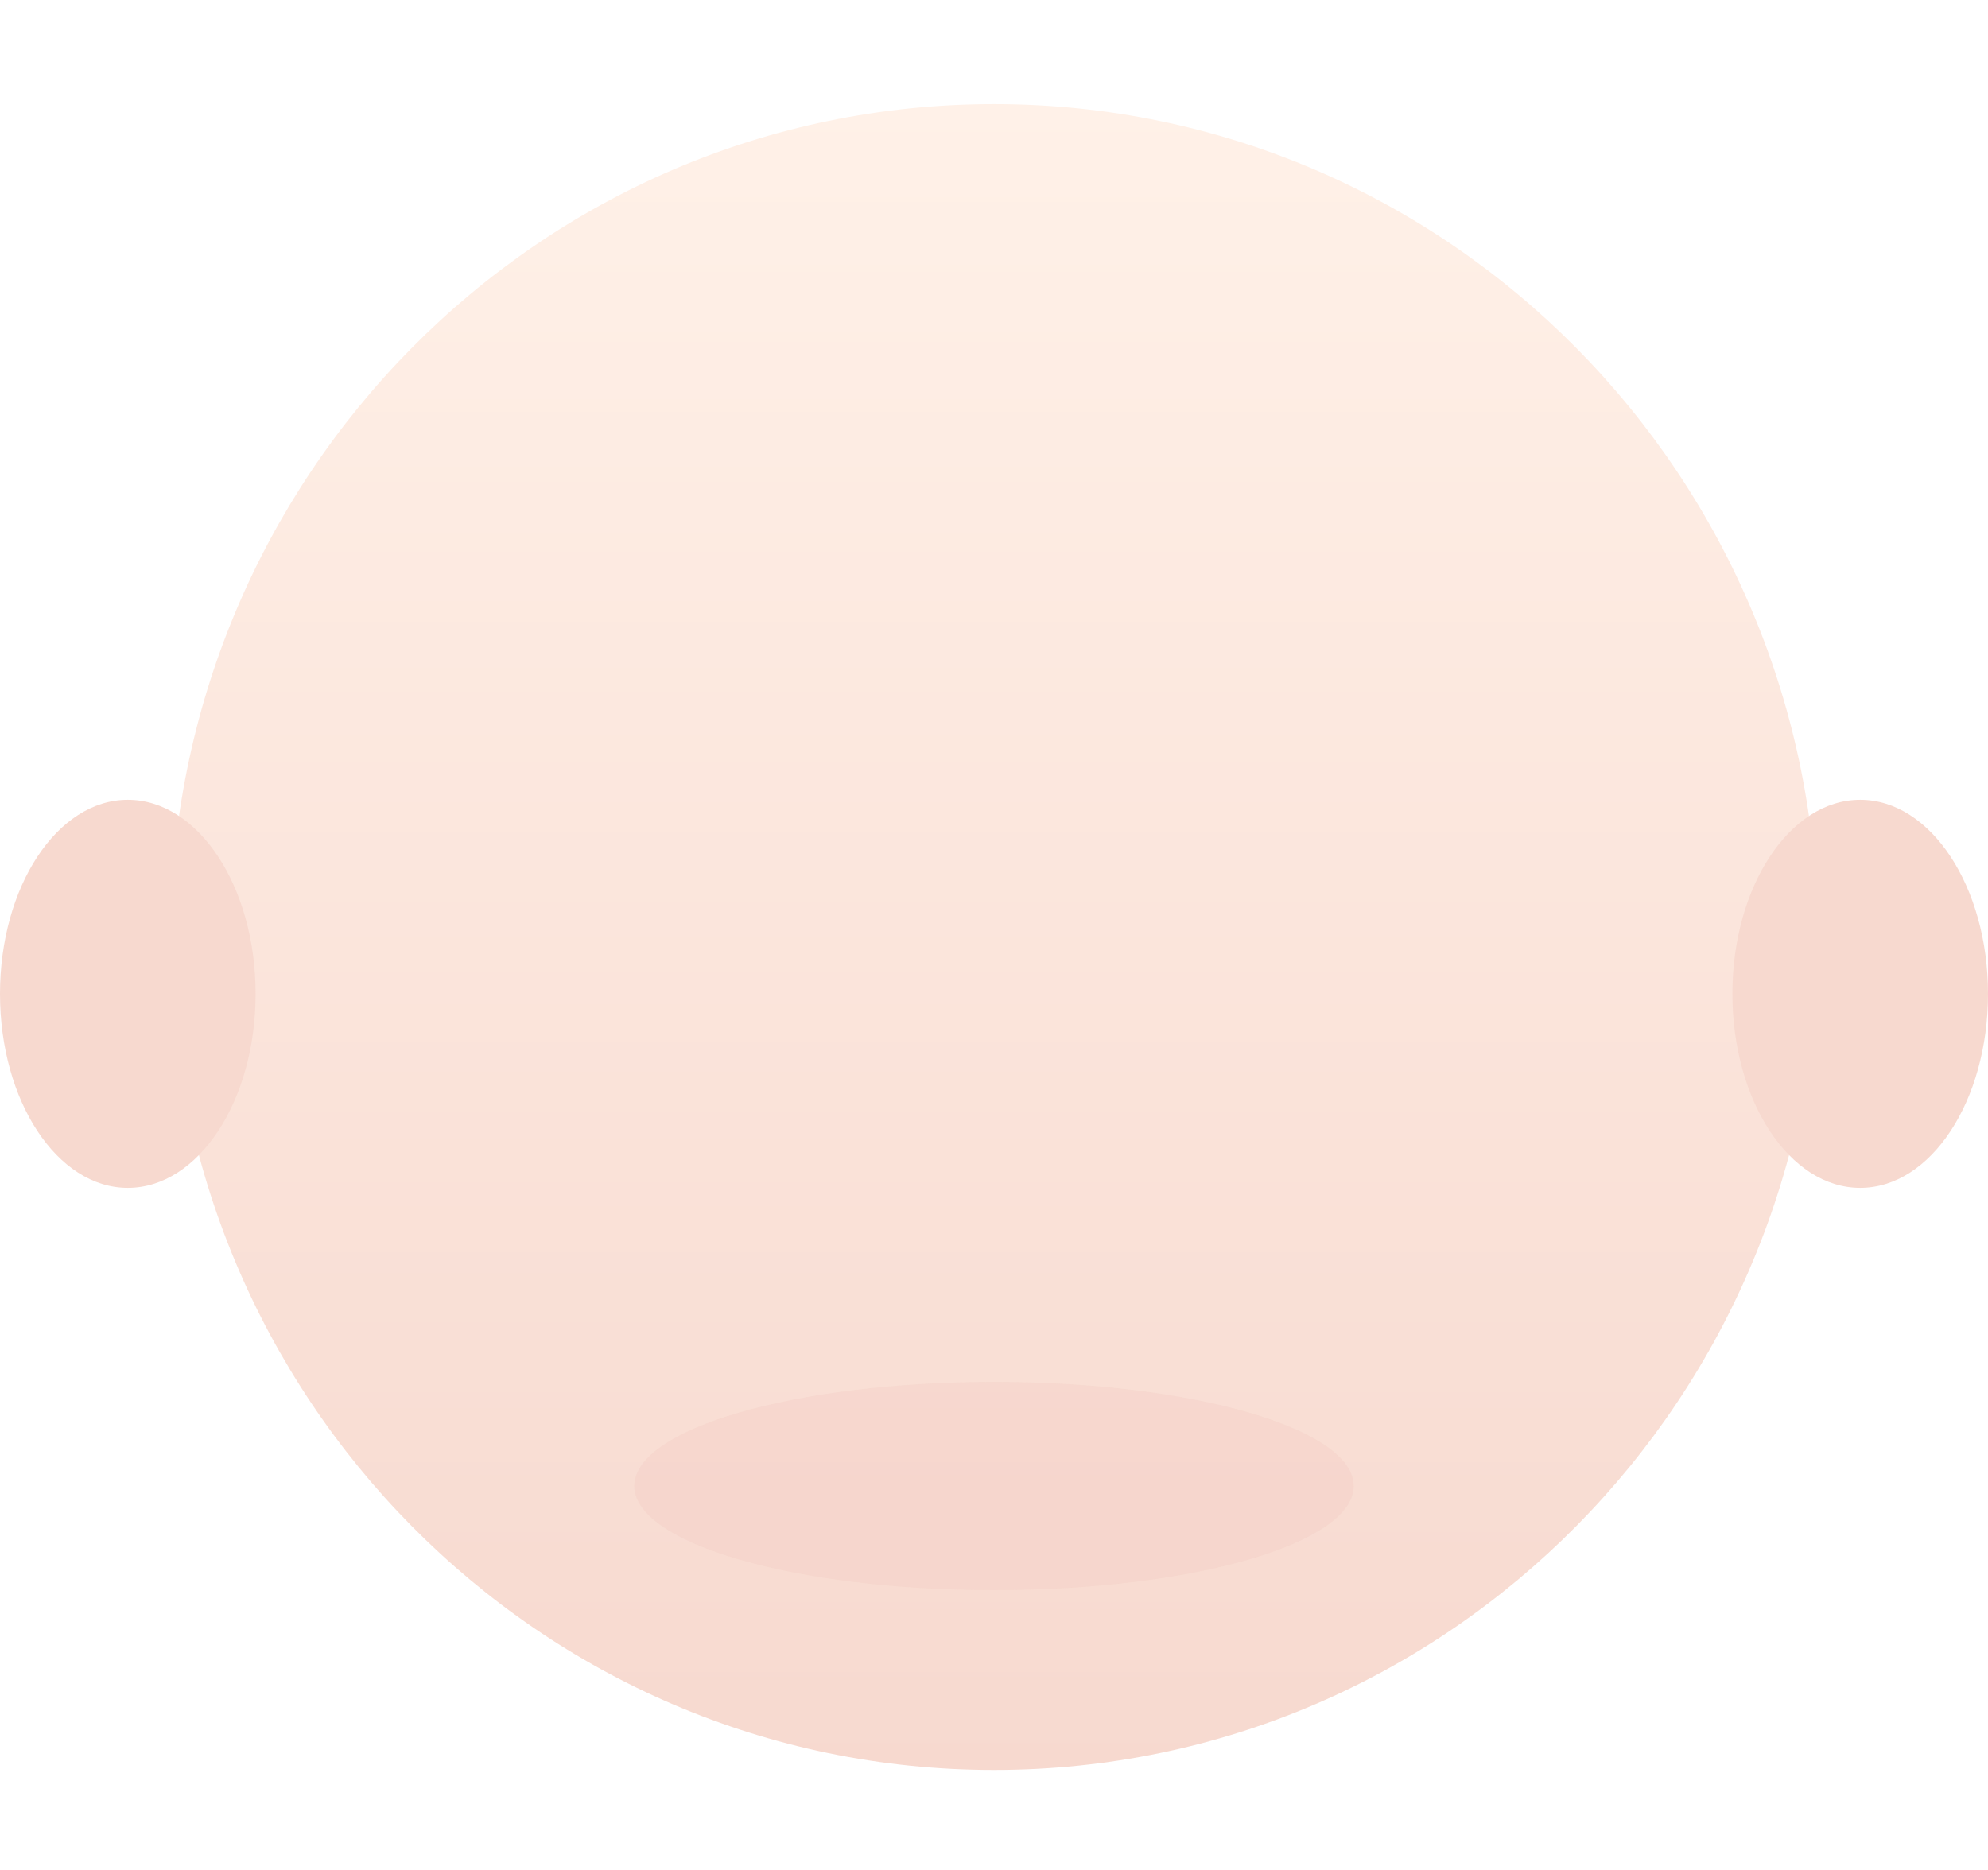
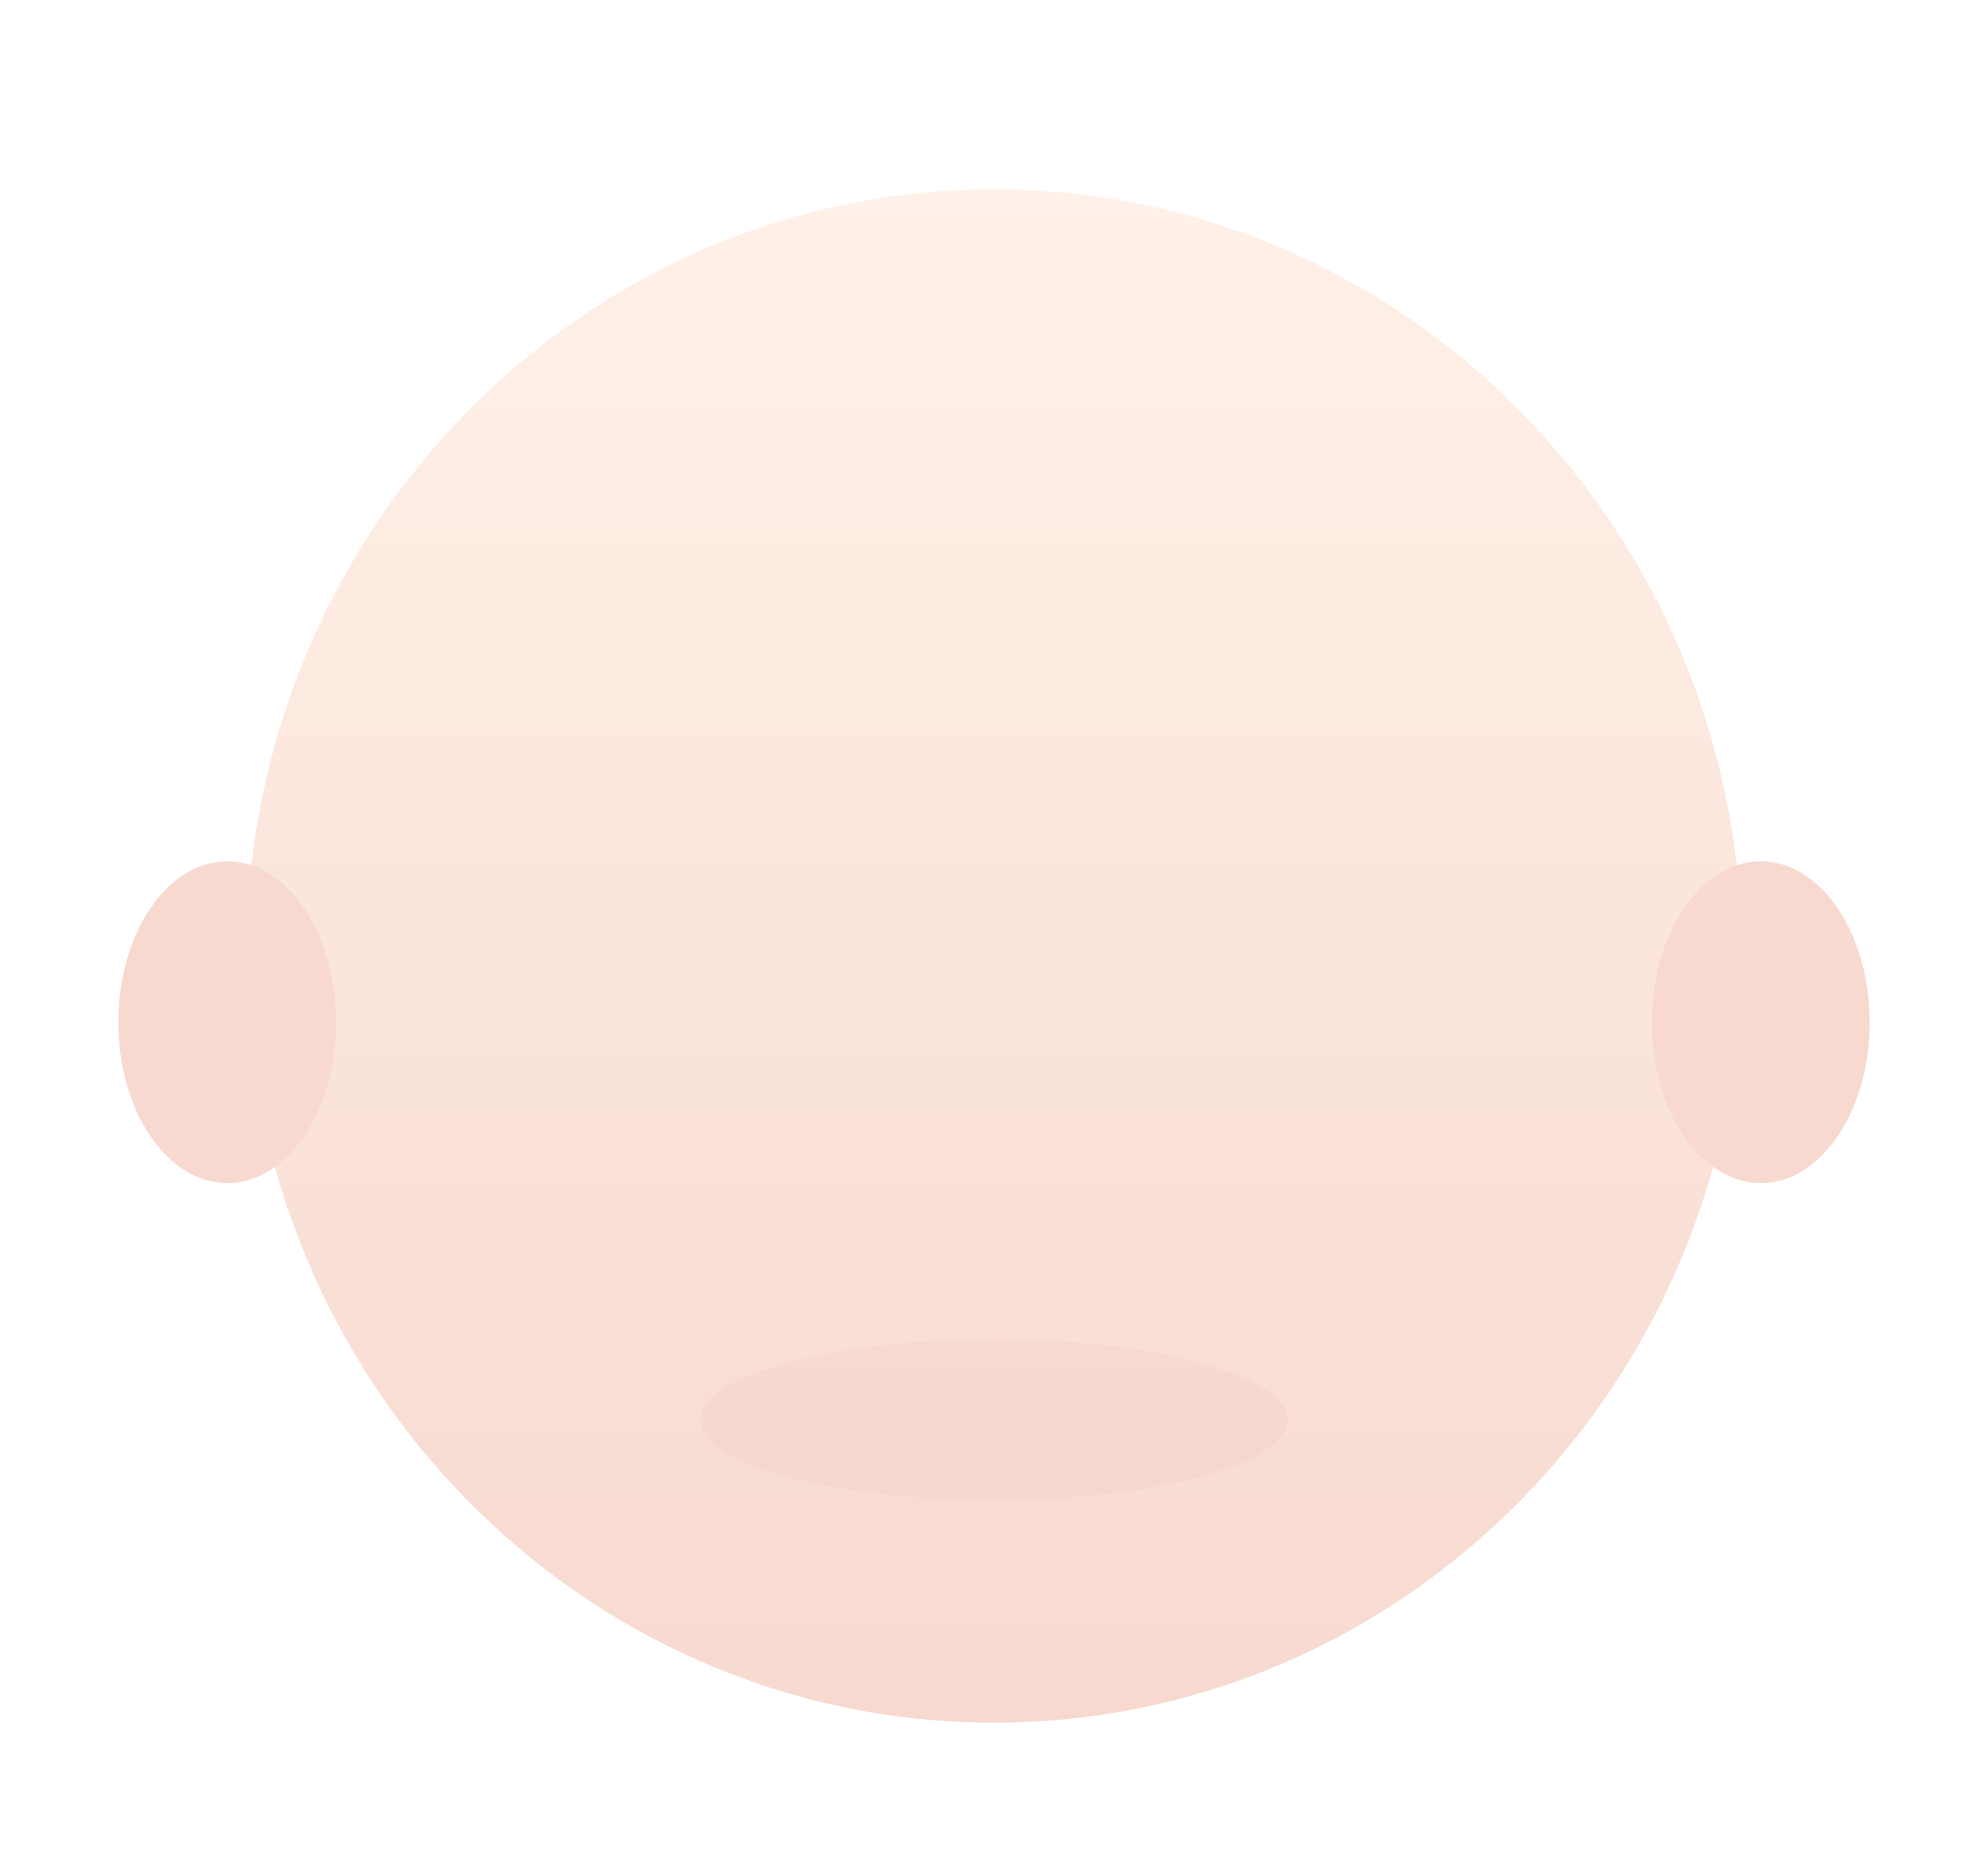
<svg xmlns="http://www.w3.org/2000/svg" viewBox="0 0 420 395">
  <defs>
    <linearGradient id="skin" x1="0" y1="0" x2="0" y2="1">
      <stop offset="0" stop-color="#fff1e8" />
      <stop offset="1" stop-color="#f7d9cf" />
    </linearGradient>
  </defs>
-   <ellipse cx="210" cy="198" rx="174" ry="176" fill="url(#skin)" />
-   <ellipse cx="27" cy="210" rx="27" ry="41" fill="#f7d9cf" />
-   <ellipse cx="393" cy="210" rx="27" ry="41" fill="#f7d9cf" />
-   <ellipse cx="210" cy="314" rx="76" ry="22" fill="#efc6bd" opacity=".28" />
+   <ellipse cx="210" cy="202" rx="158" ry="162" fill="url(#skin)" />
+   <ellipse cx="48" cy="216" rx="23" ry="34" fill="#f7d9cf" />
+   <ellipse cx="372" cy="216" rx="23" ry="34" fill="#f7d9cf" />
+   <ellipse cx="210" cy="300" rx="62" ry="17" fill="#efc6bd" opacity=".22" />
</svg>
